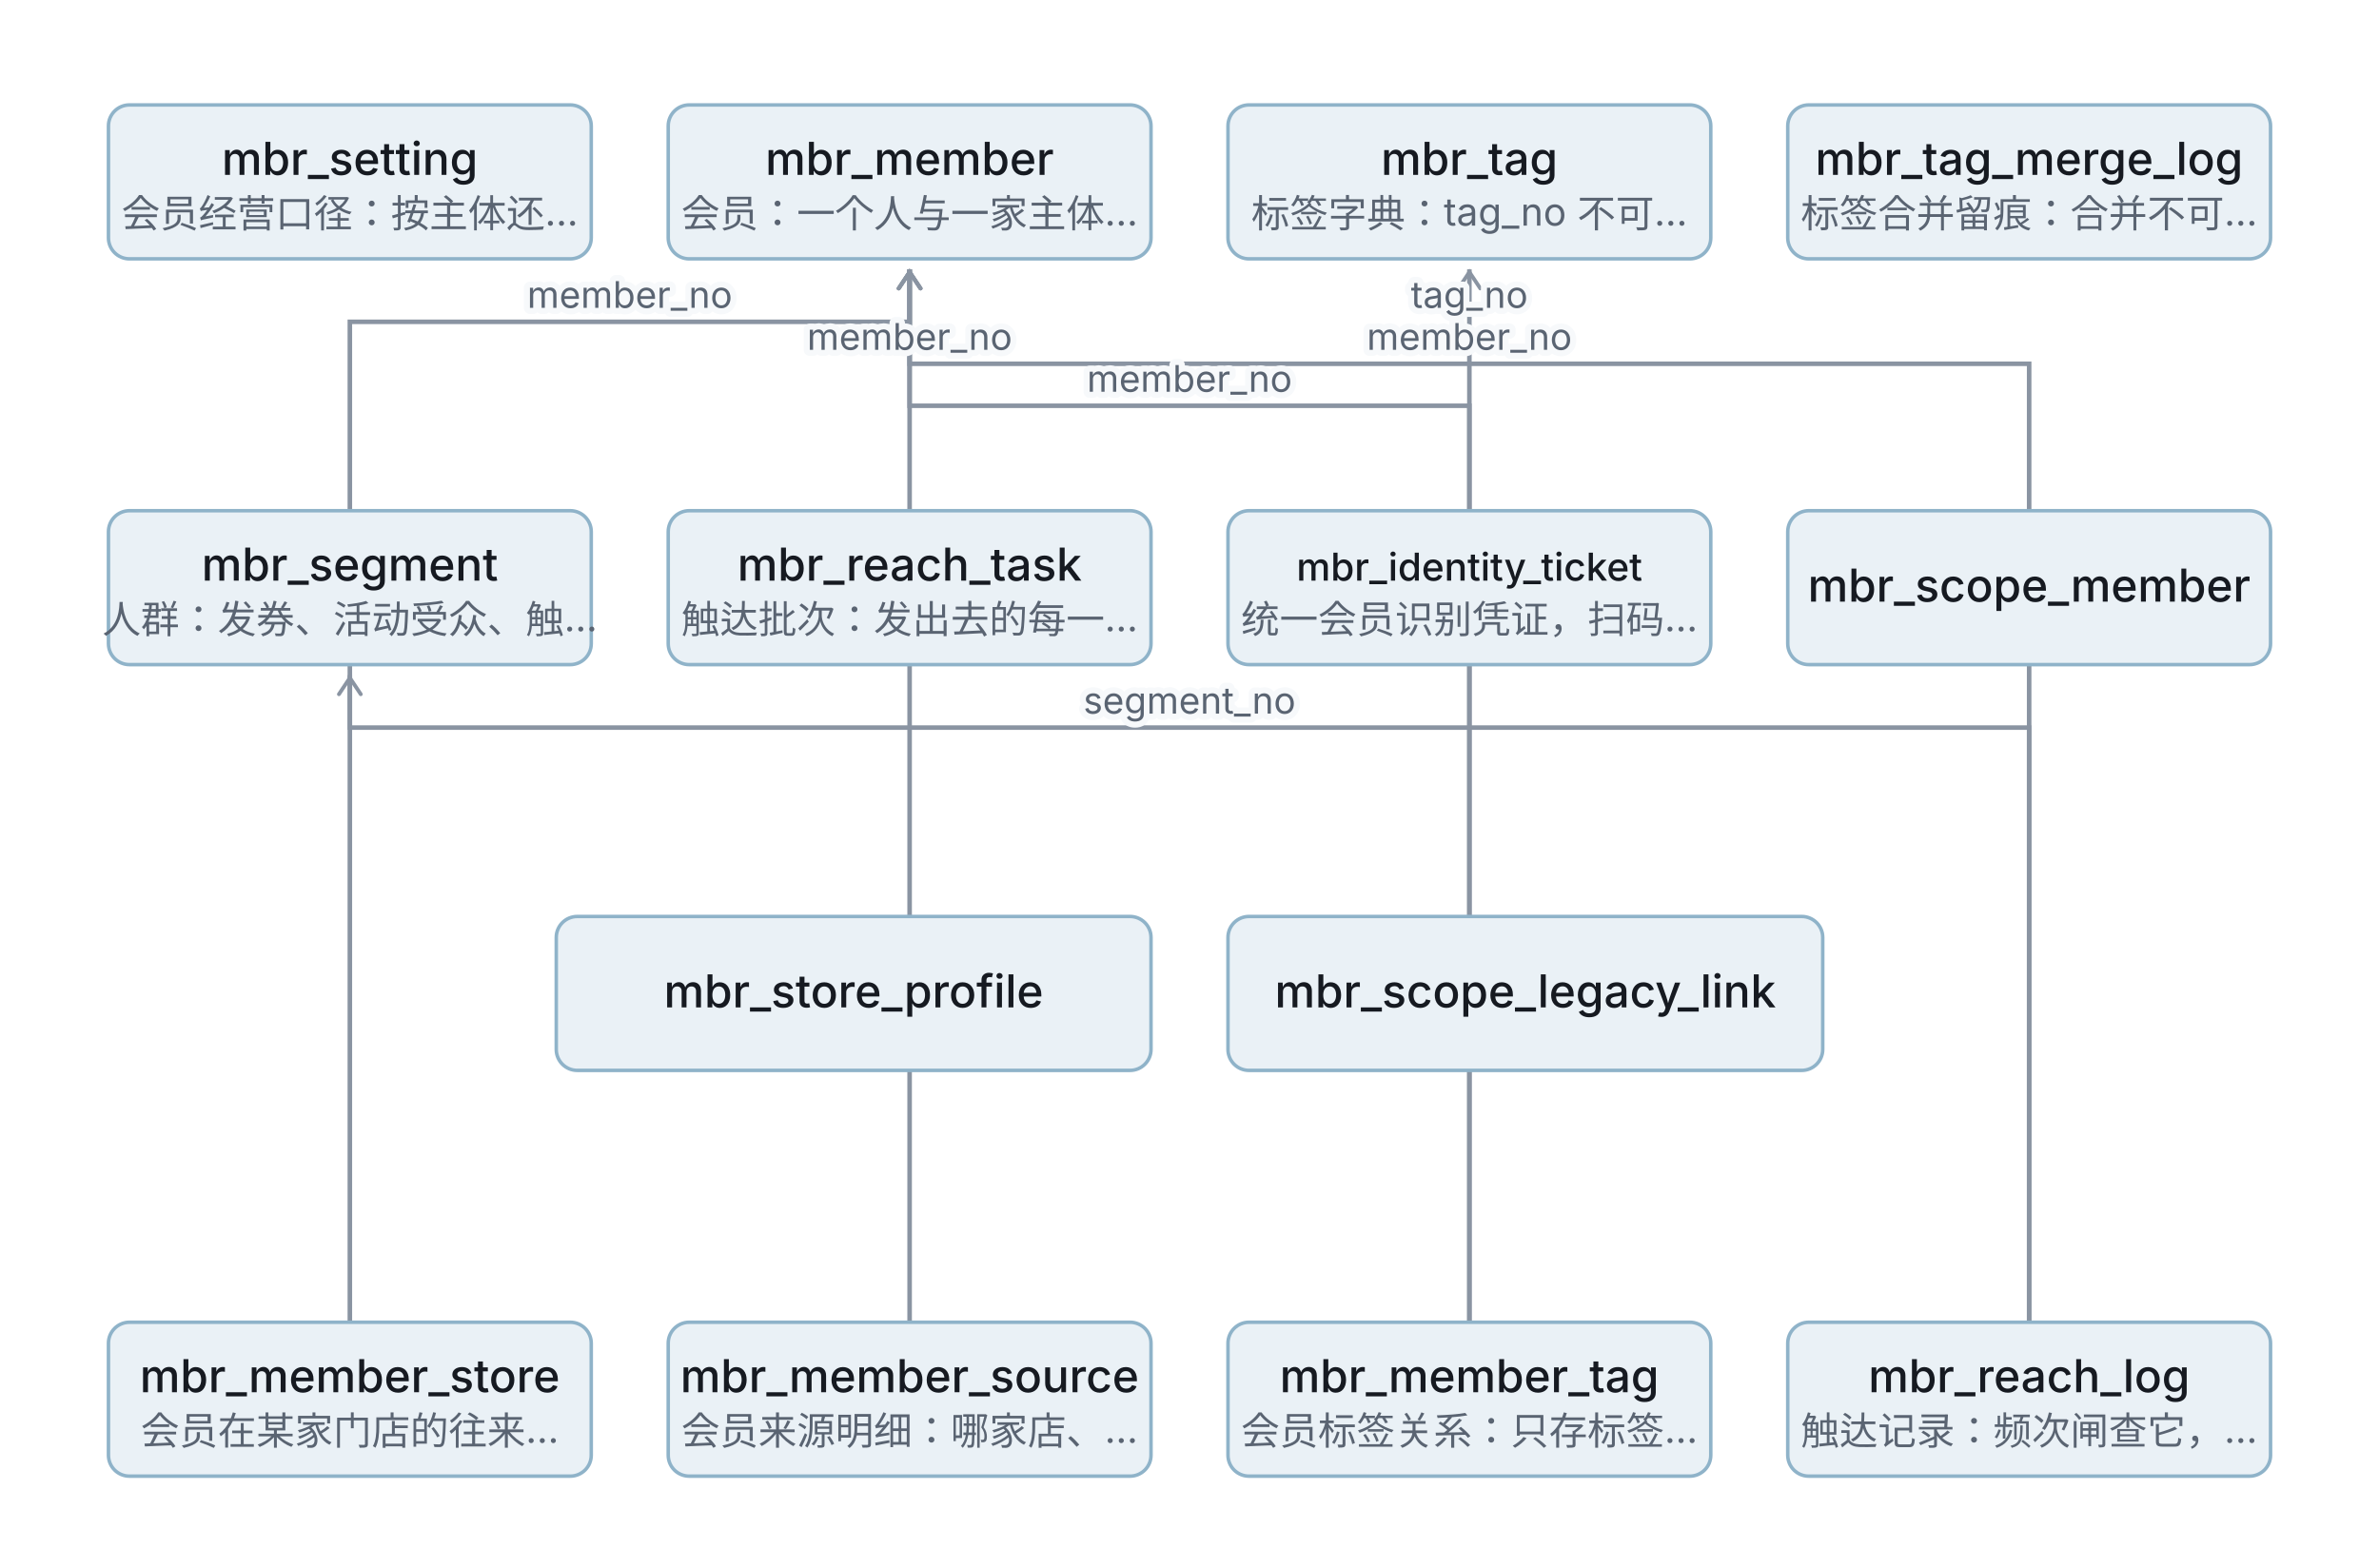
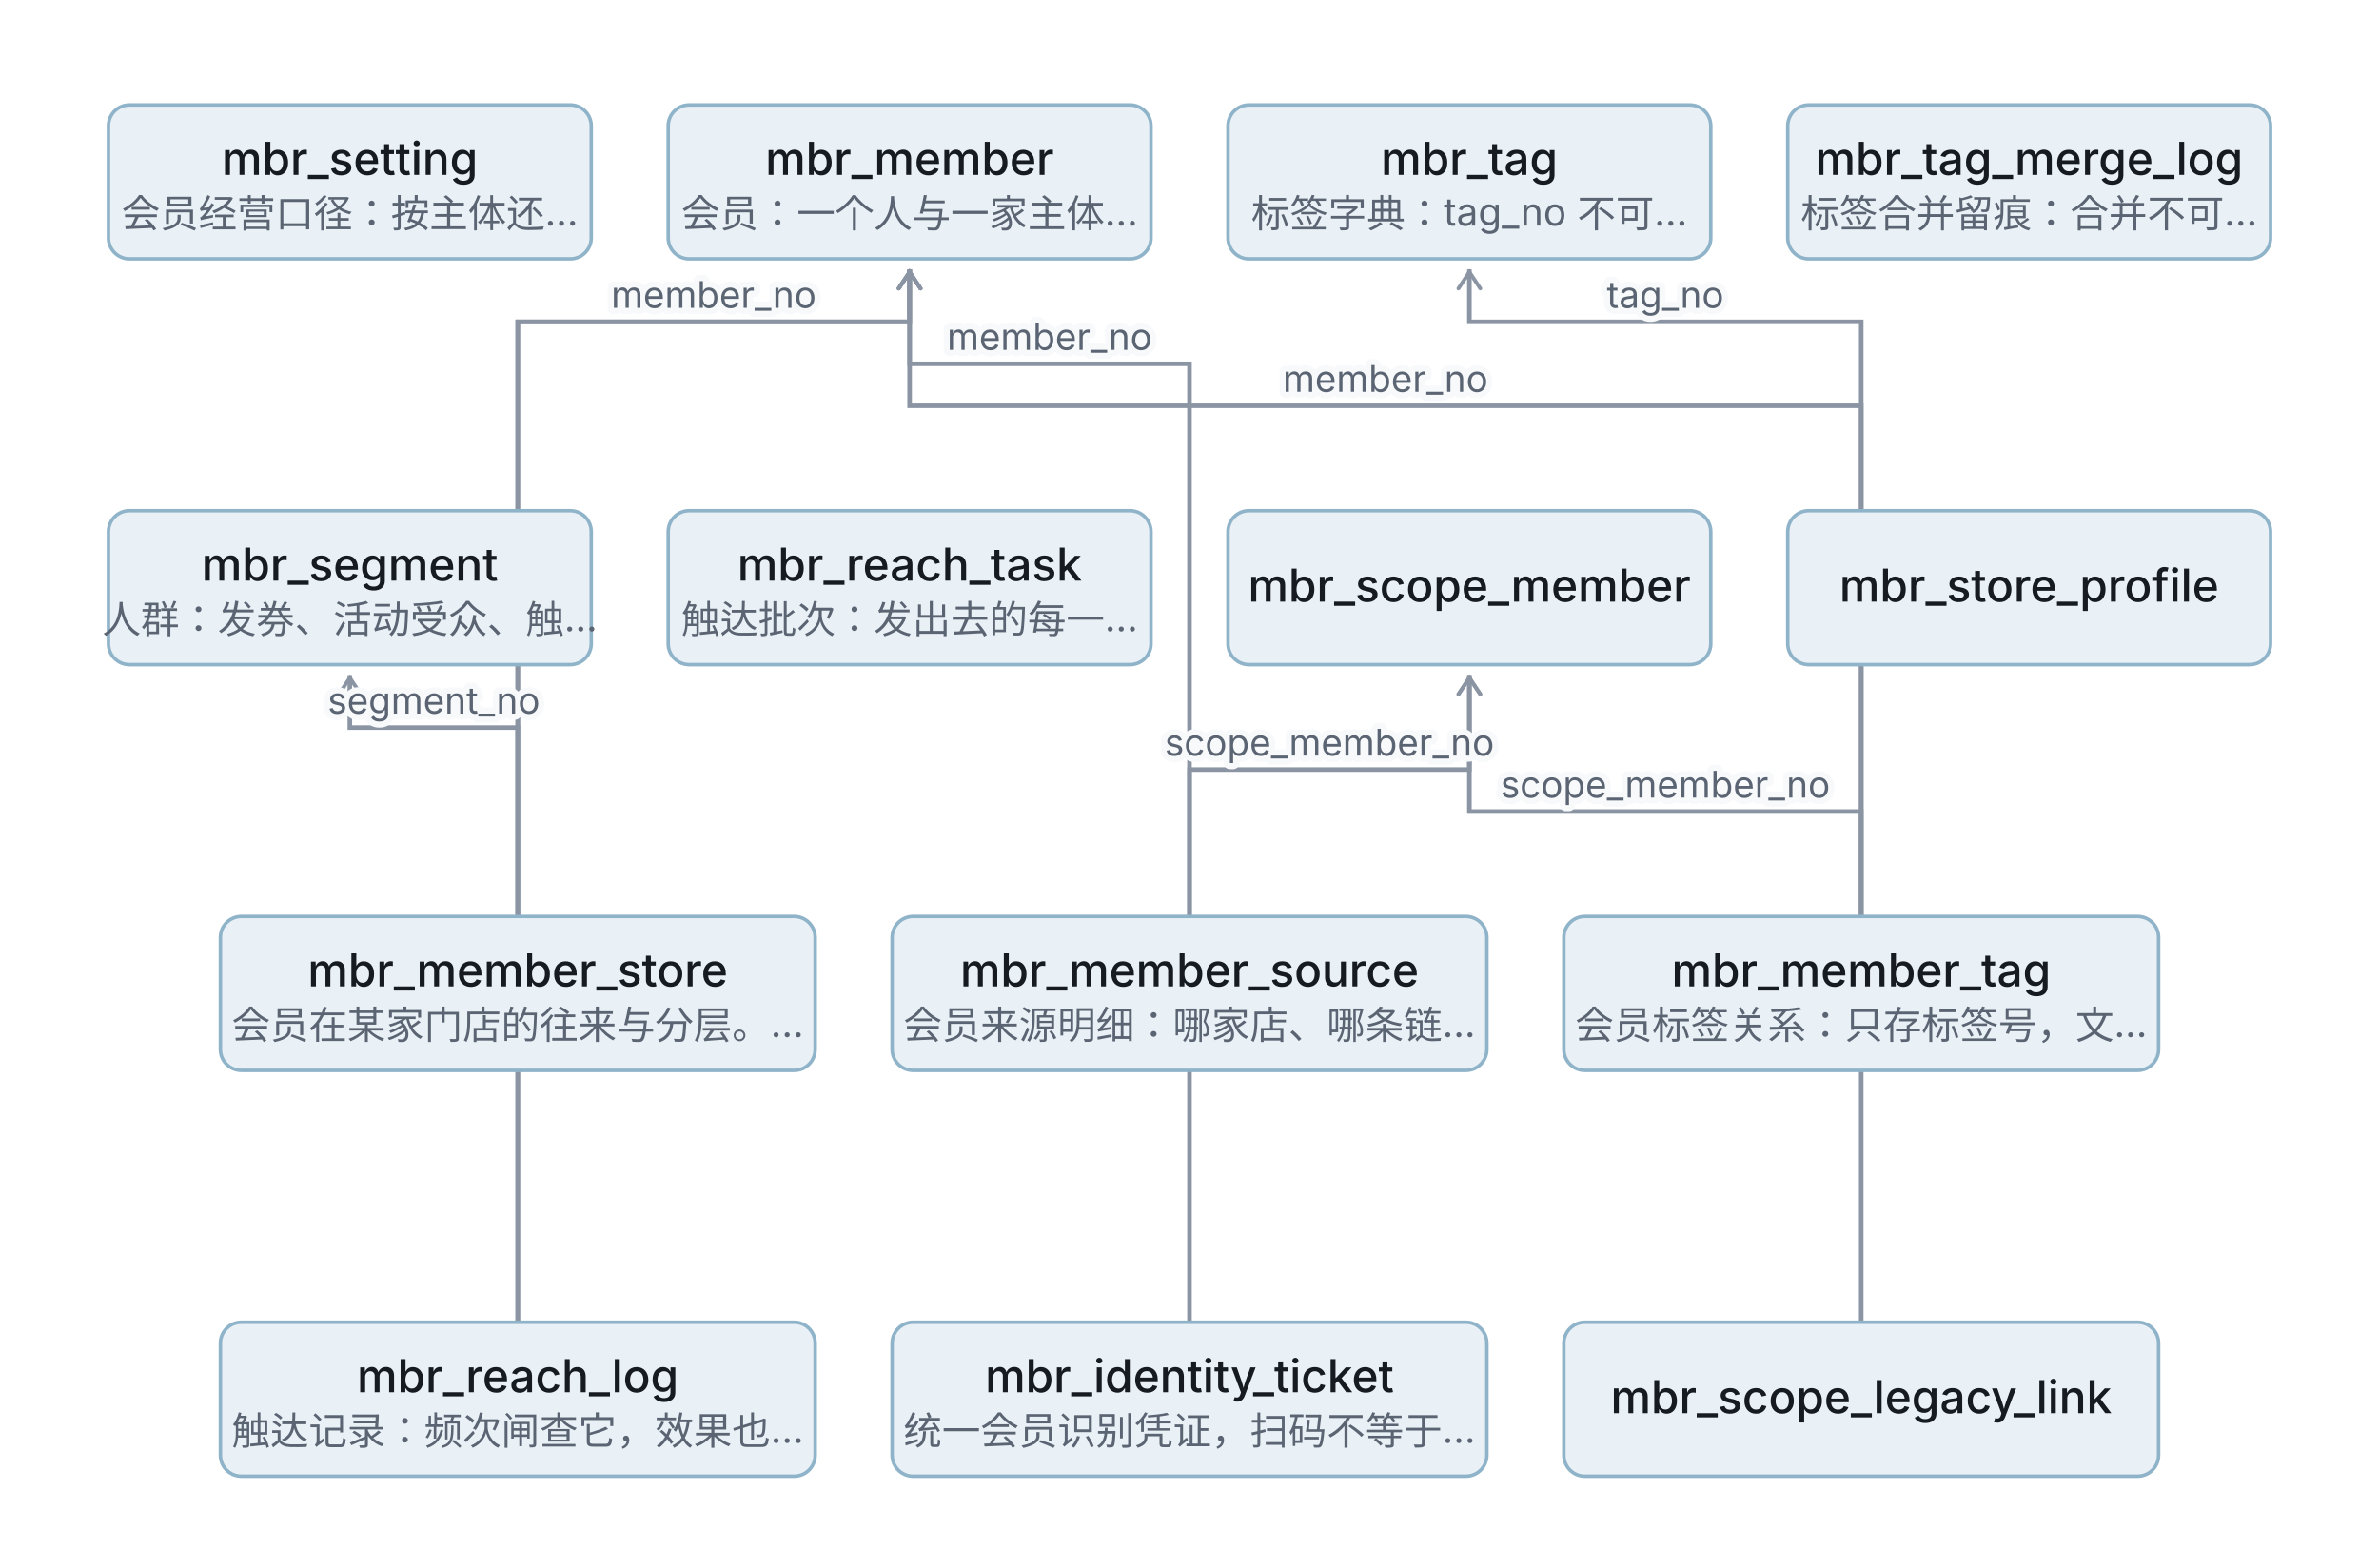
<svg xmlns="http://www.w3.org/2000/svg" width="680" height="448" viewBox="0 0 680 448" role="img" font-family="system-ui,-apple-system,'PingFang SC',sans-serif">
  <defs>
    <marker id="a" viewBox="0 0 10 10" refX="9" refY="5" markerWidth="6" markerHeight="6" orient="auto-start-reverse">
      <path d="M2 1L8 5L2 9" fill="none" stroke="#8A94A2" stroke-width="1.4" stroke-linecap="round" />
    </marker>
    <style>.n{font-weight:500;fill:#161A21}.s{font-size:11px;fill:#5A6472}
.l{font-size:10.5px;fill:#5A6472;paint-order:stroke;stroke:#F7F9FB;stroke-width:3.5;stroke-linejoin:round}.b{font-size:11px;fill:#5A6472;letter-spacing:.1em}
.ar{stroke:#8A94A2;stroke-width:1.3;fill:none}</style>
  </defs>
-   <path class="ar" d="M100 378 L100 92 L260 92 L260 77" marker-end="url(#a)" />
-   <path class="ar" d="M260 378 L260 104 L260 104 L260 77" marker-end="url(#a)" />
-   <path class="ar" d="M420 378 L420 116 L260 116 L260 77" marker-end="url(#a)" />
-   <path class="ar" d="M420 378 L420 92 L420 92 L420 77" marker-end="url(#a)" />
-   <path class="ar" d="M580 378 L580 104 L260 104 L260 77" marker-end="url(#a)" />
-   <path class="ar" d="M580 378 L580 208 L100 208 L100 193" marker-end="url(#a)" />
+   <path class="ar" d="M148 262 L148 92 L260 92 L260 77" marker-end="url(#a)" />
+   <path class="ar" d="M340 262 L340 104 L260 104 L260 77" marker-end="url(#a)" />
+   <path class="ar" d="M532 262 L532 116 L260 116 L260 77" marker-end="url(#a)" />
+   <path class="ar" d="M532 262 L532 92 L420 92 L420 77" marker-end="url(#a)" />
+   <path class="ar" d="M148 378 L148 92 L260 92 L260 77" marker-end="url(#a)" />
+   <path class="ar" d="M148 378 L148 208 L100 208 L100 193" marker-end="url(#a)" />
+   <path class="ar" d="M340 378 L340 220 L420 220 L420 193" marker-end="url(#a)" />
+   <path class="ar" d="M532 378 L532 232 L420 232 L420 193" marker-end="url(#a)" />
  <rect x="31" y="30" width="138" height="44" rx="6" fill="#EAF1F6" stroke="#8FB3C9" />
  <text class="n" x="100" y="50" text-anchor="middle" font-size="13">mbr_setting</text>
  <text class="s" x="100" y="65" text-anchor="middle">会员经营口径：按主体还…</text>
  <rect x="191" y="30" width="138" height="44" rx="6" fill="#EAF1F6" stroke="#8FB3C9" />
  <text class="n" x="260" y="50" text-anchor="middle" font-size="13">mbr_member</text>
  <text class="s" x="260" y="65" text-anchor="middle">会员：一个人与一家主体…</text>
  <rect x="351" y="30" width="138" height="44" rx="6" fill="#EAF1F6" stroke="#8FB3C9" />
  <text class="n" x="420" y="50" text-anchor="middle" font-size="13">mbr_tag</text>
  <text class="s" x="420" y="65" text-anchor="middle">标签字典：tag_no 不可…</text>
  <rect x="511" y="30" width="138" height="44" rx="6" fill="#EAF1F6" stroke="#8FB3C9" />
  <text class="n" x="580" y="50" text-anchor="middle" font-size="13">mbr_tag_merge_log</text>
  <text class="s" x="580" y="65" text-anchor="middle">标签合并留痕：合并不可…</text>
  <rect x="31" y="146" width="138" height="44" rx="6" fill="#EAF1F6" stroke="#8FB3C9" />
  <text class="n" x="100" y="166" text-anchor="middle" font-size="13">mbr_segment</text>
  <text class="s" x="100" y="181" text-anchor="middle">人群：发券、活动受众、触…</text>
  <rect x="191" y="146" width="138" height="44" rx="6" fill="#EAF1F6" stroke="#8FB3C9" />
  <text class="n" x="260" y="166" text-anchor="middle" font-size="13">mbr_reach_task</text>
  <text class="s" x="260" y="181" text-anchor="middle">触达批次：发出去的每一…</text>
  <rect x="351" y="146" width="138" height="44" rx="6" fill="#EAF1F6" stroke="#8FB3C9" />
-   <text class="n" x="420" y="166" text-anchor="middle" font-size="11">mbr_identity_ticket</text>
-   <text class="s" x="420" y="181" text-anchor="middle">统一会员识别凭证，扫码…</text>
+   <text class="n" x="420" y="172" text-anchor="middle" font-size="13">mbr_scope_member</text>
  <rect x="511" y="146" width="138" height="44" rx="6" fill="#EAF1F6" stroke="#8FB3C9" />
-   <text class="n" x="580" y="172" text-anchor="middle" font-size="13">mbr_scope_member</text>
-   <rect x="159" y="262" width="170" height="44" rx="6" fill="#EAF1F6" stroke="#8FB3C9" />
-   <text class="n" x="244" y="288" text-anchor="middle" font-size="13">mbr_store_profile</text>
-   <rect x="351" y="262" width="170" height="44" rx="6" fill="#EAF1F6" stroke="#8FB3C9" />
-   <text class="n" x="436" y="288" text-anchor="middle" font-size="13">mbr_scope_legacy_link</text>
-   <rect x="31" y="378" width="138" height="44" rx="6" fill="#EAF1F6" stroke="#8FB3C9" />
-   <text class="n" x="100" y="398" text-anchor="middle" font-size="13">mbr_member_store</text>
-   <text class="s" x="100" y="413" text-anchor="middle">会员在某家门店的往来…</text>
-   <rect x="191" y="378" width="138" height="44" rx="6" fill="#EAF1F6" stroke="#8FB3C9" />
-   <text class="n" x="260" y="398" text-anchor="middle" font-size="13">mbr_member_source</text>
-   <text class="s" x="260" y="413" text-anchor="middle">会员来源明细：哪家店、…</text>
-   <rect x="351" y="378" width="138" height="44" rx="6" fill="#EAF1F6" stroke="#8FB3C9" />
-   <text class="n" x="420" y="398" text-anchor="middle" font-size="13">mbr_member_tag</text>
-   <text class="s" x="420" y="413" text-anchor="middle">会员标签关系：只存标签…</text>
-   <rect x="511" y="378" width="138" height="44" rx="6" fill="#EAF1F6" stroke="#8FB3C9" />
-   <text class="n" x="580" y="398" text-anchor="middle" font-size="13">mbr_reach_log</text>
-   <text class="s" x="580" y="413" text-anchor="middle">触达记录：频次闸查它，…</text>
-   <text class="l" x="180" y="88" text-anchor="middle">member_no</text>
-   <text class="l" x="260" y="100" text-anchor="middle">member_no</text>
-   <text class="l" x="340" y="112" text-anchor="middle">member_no</text>
-   <text class="l" x="420" y="88" text-anchor="middle">tag_no</text>
-   <text class="l" x="420" y="100" text-anchor="middle">member_no</text>
-   <text class="l" x="340" y="204" text-anchor="middle">segment_no</text>
+   <text class="n" x="580" y="172" text-anchor="middle" font-size="13">mbr_store_profile</text>
+   <rect x="63" y="262" width="170" height="44" rx="6" fill="#EAF1F6" stroke="#8FB3C9" />
+   <text class="n" x="148" y="282" text-anchor="middle" font-size="13">mbr_member_store</text>
+   <text class="s" x="148" y="297" text-anchor="middle">会员在某家门店的往来与分层。…</text>
+   <rect x="255" y="262" width="170" height="44" rx="6" fill="#EAF1F6" stroke="#8FB3C9" />
+   <text class="n" x="340" y="282" text-anchor="middle" font-size="13">mbr_member_source</text>
+   <text class="s" x="340" y="297" text-anchor="middle">会员来源明细：哪家店、哪条链…</text>
+   <rect x="447" y="262" width="170" height="44" rx="6" fill="#EAF1F6" stroke="#8FB3C9" />
+   <text class="n" x="532" y="282" text-anchor="middle" font-size="13">mbr_member_tag</text>
+   <text class="s" x="532" y="297" text-anchor="middle">会员标签关系：只存标签号，文…</text>
+   <rect x="63" y="378" width="170" height="44" rx="6" fill="#EAF1F6" stroke="#8FB3C9" />
+   <text class="n" x="148" y="398" text-anchor="middle" font-size="13">mbr_reach_log</text>
+   <text class="s" x="148" y="413" text-anchor="middle">触达记录：频次闸查它，效果也…</text>
+   <rect x="255" y="378" width="170" height="44" rx="6" fill="#EAF1F6" stroke="#8FB3C9" />
+   <text class="n" x="340" y="398" text-anchor="middle" font-size="13">mbr_identity_ticket</text>
+   <text class="s" x="340" y="413" text-anchor="middle">统一会员识别凭证，扫码不等于…</text>
+   <rect x="447" y="378" width="170" height="44" rx="6" fill="#EAF1F6" stroke="#8FB3C9" />
+   <text class="n" x="532" y="404" text-anchor="middle" font-size="13">mbr_scope_legacy_link</text>
+   <text class="l" x="204" y="88" text-anchor="middle">member_no</text>
+   <text class="l" x="300" y="100" text-anchor="middle">member_no</text>
+   <text class="l" x="396" y="112" text-anchor="middle">member_no</text>
+   <text class="l" x="476" y="88" text-anchor="middle">tag_no</text>
+   <text class="l" x="204" y="88" text-anchor="middle">member_no</text>
+   <text class="l" x="124" y="204" text-anchor="middle">segment_no</text>
+   <text class="l" x="380" y="216" text-anchor="middle">scope_member_no</text>
+   <text class="l" x="476" y="228" text-anchor="middle">scope_member_no</text>
</svg>
